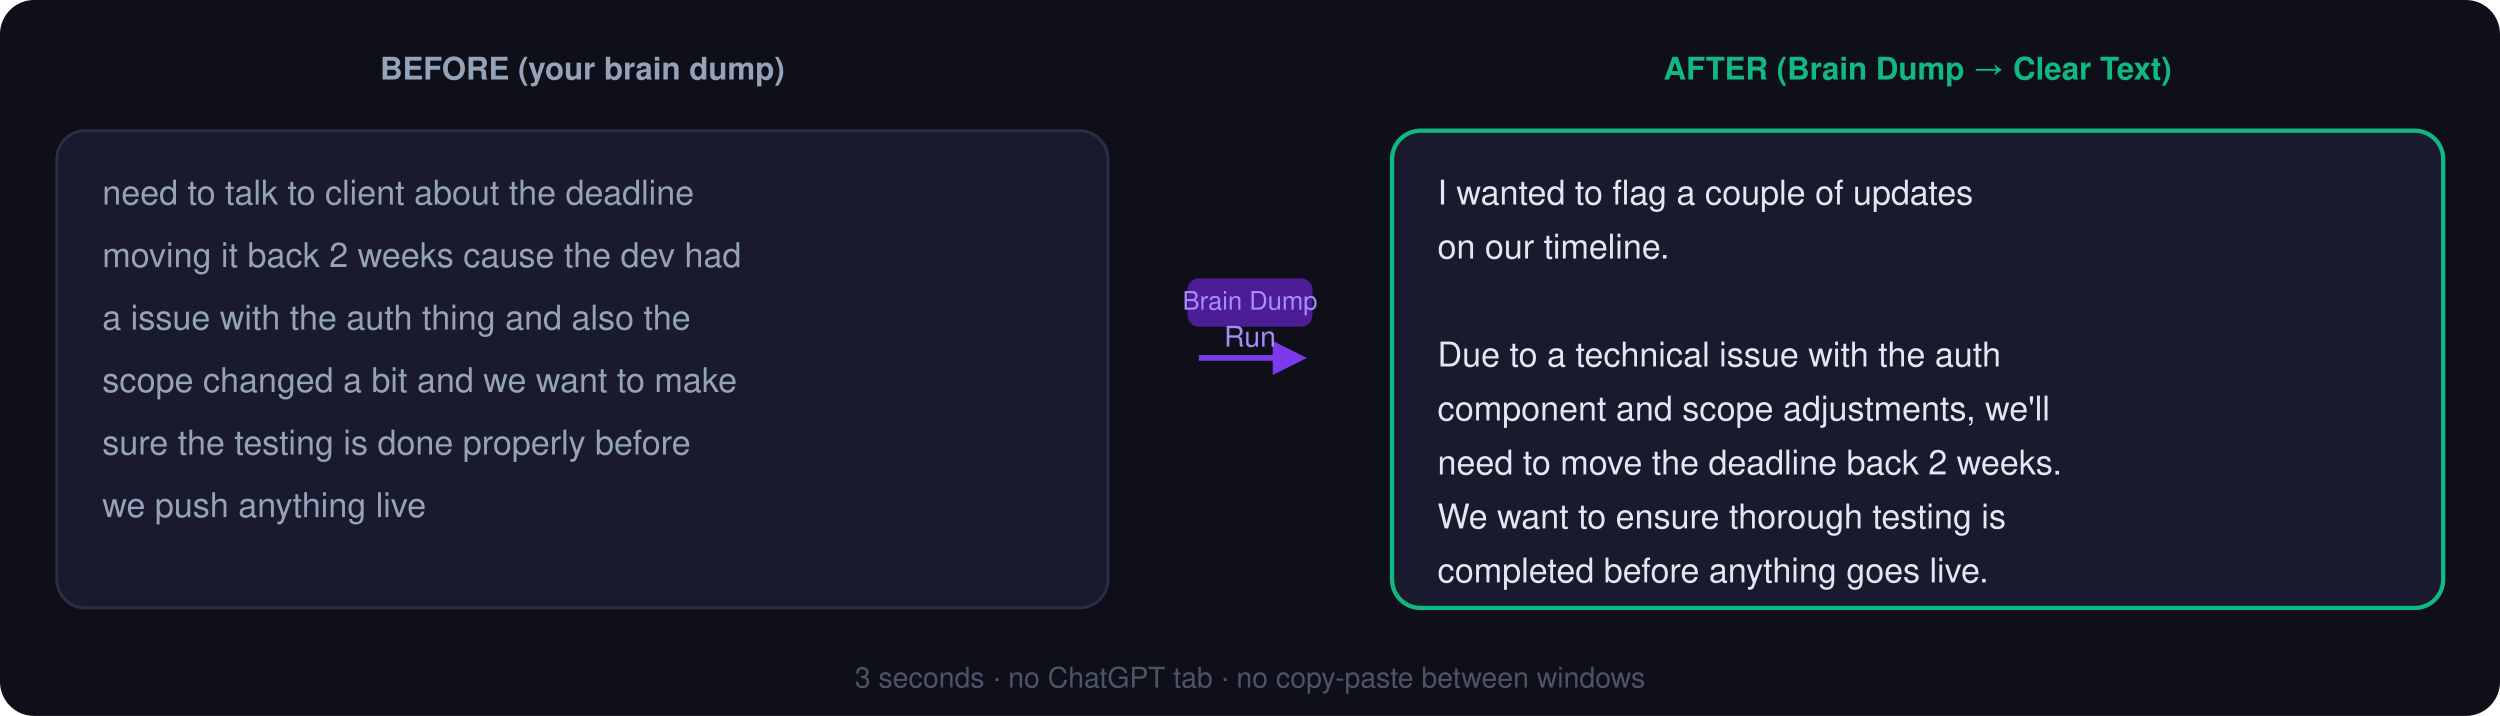
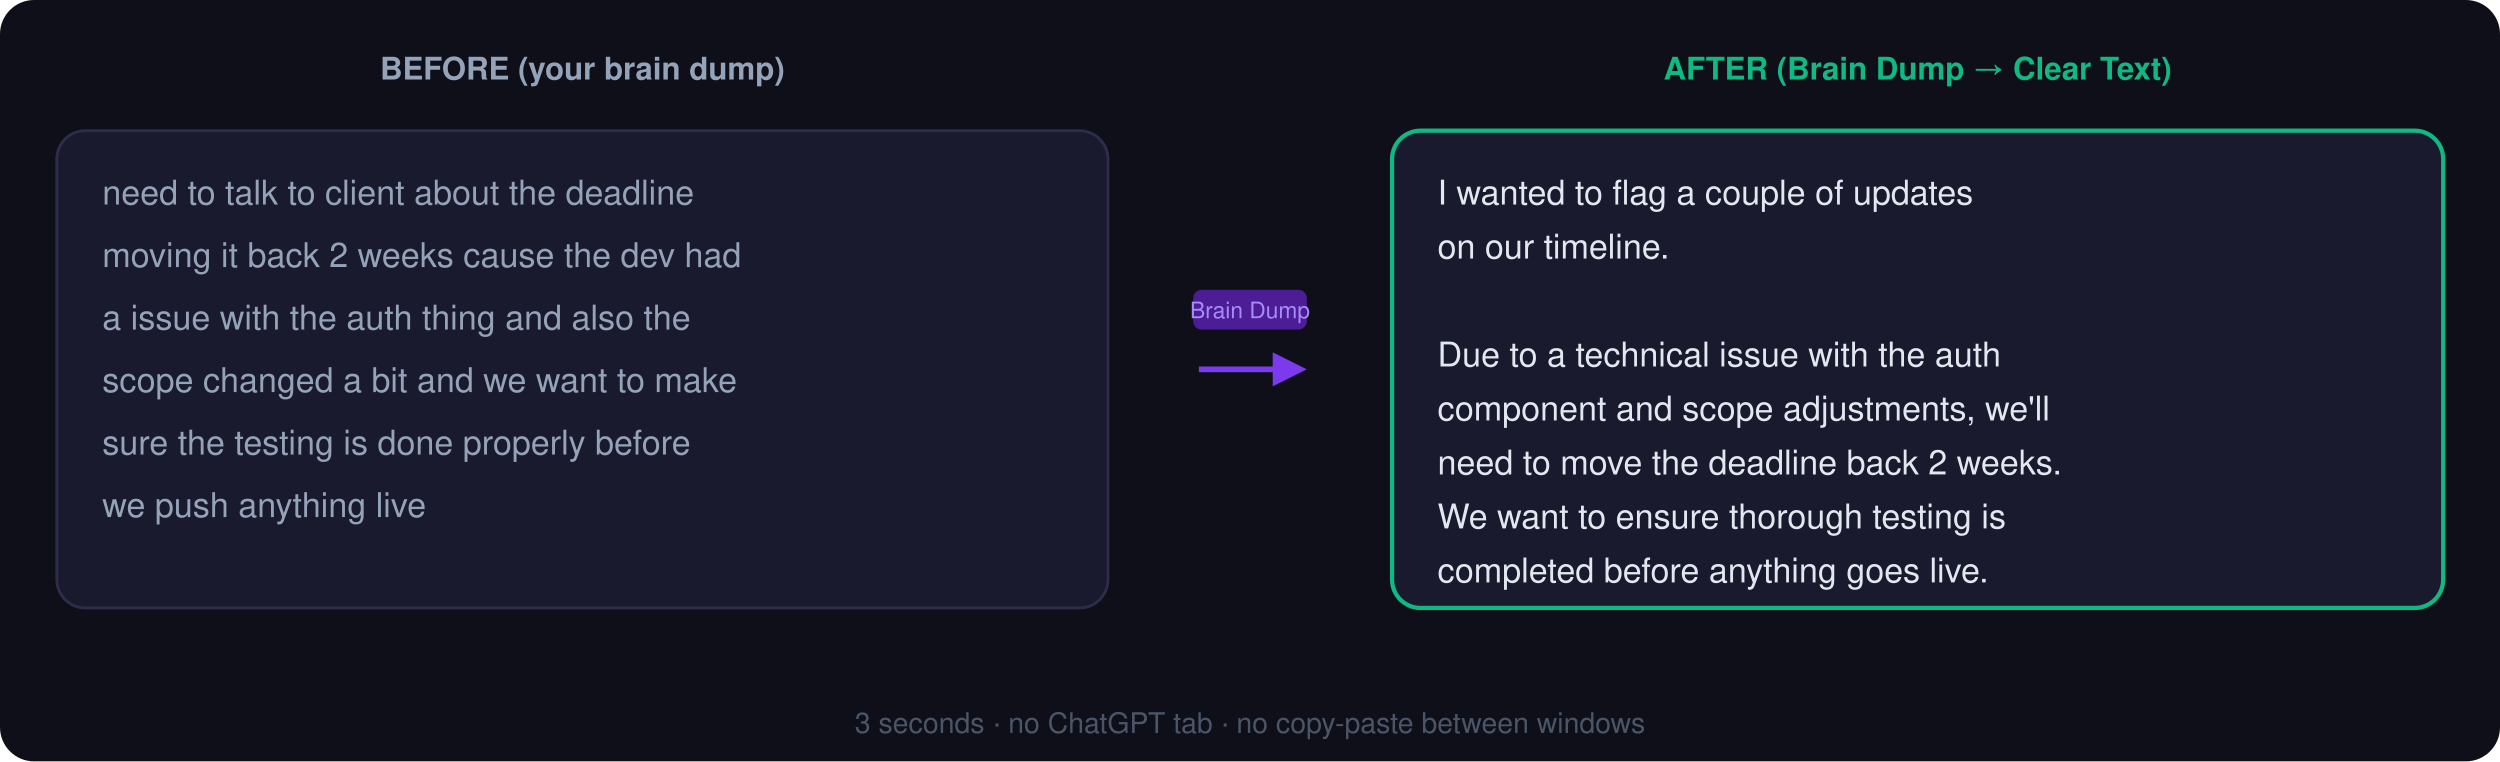
- <svg xmlns="http://www.w3.org/2000/svg" width="880" height="252" viewBox="0 0 880 252">
+ <svg xmlns="http://www.w3.org/2000/svg" width="880" height="268" viewBox="0 0 880 268">
  <defs>
    <style>text { font-family: -apple-system, BlinkMacSystemFont, 'Segoe UI', Helvetica, Arial, sans-serif; }</style>
  </defs>
-   <rect x="0" y="0" width="880" height="252" rx="12" fill="#0f0f1a" />
+   <rect x="0" y="0" width="880" height="268" rx="12" fill="#0f0f1a" />
  <text x="205" y="28" fill="#94a3b8" font-size="11" font-weight="600" text-anchor="middle">BEFORE  (your brain dump)</text>
  <text x="675" y="28" fill="#10b981" font-size="11" font-weight="600" text-anchor="middle">AFTER  (Brain Dump → Clear Text)</text>
  <rect x="20" y="46" width="370" height="168" rx="10" fill="#1a1a2e" stroke="#2d2d4a" stroke-width="1" />
  <text x="36" y="72" fill="#94a3b8" font-size="12" font-weight="normal" text-anchor="start">need to talk to client about the deadline</text>
  <text x="36" y="94" fill="#94a3b8" font-size="12" font-weight="normal" text-anchor="start">moving it back 2 weeks cause the dev had</text>
  <text x="36" y="116" fill="#94a3b8" font-size="12" font-weight="normal" text-anchor="start">a issue with the auth thing and also the</text>
  <text x="36" y="138" fill="#94a3b8" font-size="12" font-weight="normal" text-anchor="start">scope changed a bit and we want to make</text>
  <text x="36" y="160" fill="#94a3b8" font-size="12" font-weight="normal" text-anchor="start">sure the testing is done properly before</text>
  <text x="36" y="182" fill="#94a3b8" font-size="12" font-weight="normal" text-anchor="start">we push anything live</text>
-   <line x1="422" y1="126" x2="450" y2="126" stroke="#7c3aed" stroke-width="2" />
-   <path d="M448,120 L460,126 L448,132" fill="#7c3aed" />
-   <rect x="418" y="98" width="44" height="17" rx="4" fill="#4c1d95" />
-   <text x="440" y="109" fill="#a78bfa" font-size="9" font-weight="normal" text-anchor="middle">Brain Dump</text>
-   <text x="440" y="122" fill="#a78bfa" font-size="10" font-weight="normal" text-anchor="middle">Run</text>
+   <rect x="420" y="102" width="40" height="14" rx="3" fill="#4c1d95" />
+   <text x="440" y="112" fill="#a78bfa" font-size="8" font-weight="normal" text-anchor="middle">Brain Dump</text>
+   <line x1="422" y1="130" x2="450" y2="130" stroke="#7c3aed" stroke-width="2" />
+   <path d="M448,124 L460,130 L448,136" fill="#7c3aed" />
  <rect x="490" y="46" width="370" height="168" rx="10" fill="#1a1a2e" stroke="#10b981" stroke-width="1.5" />
  <text x="506" y="72" fill="#e2e8f0" font-size="12" font-weight="normal" text-anchor="start">I wanted to flag a couple of updates</text>
  <text x="506" y="91" fill="#e2e8f0" font-size="12" font-weight="normal" text-anchor="start">on our timeline.</text>
  <text x="506" y="129" fill="#e2e8f0" font-size="12" font-weight="normal" text-anchor="start">Due to a technical issue with the auth</text>
  <text x="506" y="148" fill="#e2e8f0" font-size="12" font-weight="normal" text-anchor="start">component and scope adjustments, we'll</text>
  <text x="506" y="167" fill="#e2e8f0" font-size="12" font-weight="normal" text-anchor="start">need to move the deadline back 2 weeks.</text>
  <text x="506" y="186" fill="#e2e8f0" font-size="12" font-weight="normal" text-anchor="start">We want to ensure thorough testing is</text>
  <text x="506" y="205" fill="#e2e8f0" font-size="12" font-weight="normal" text-anchor="start">completed before anything goes live.</text>
-   <text x="440" y="242" fill="#4a5568" font-size="10" font-weight="normal" text-anchor="middle">3 seconds · no ChatGPT tab · no copy-paste between windows</text>
+   <text x="440" y="258" fill="#4a5568" font-size="10" font-weight="normal" text-anchor="middle">3 seconds · no ChatGPT tab · no copy-paste between windows</text>
</svg>
